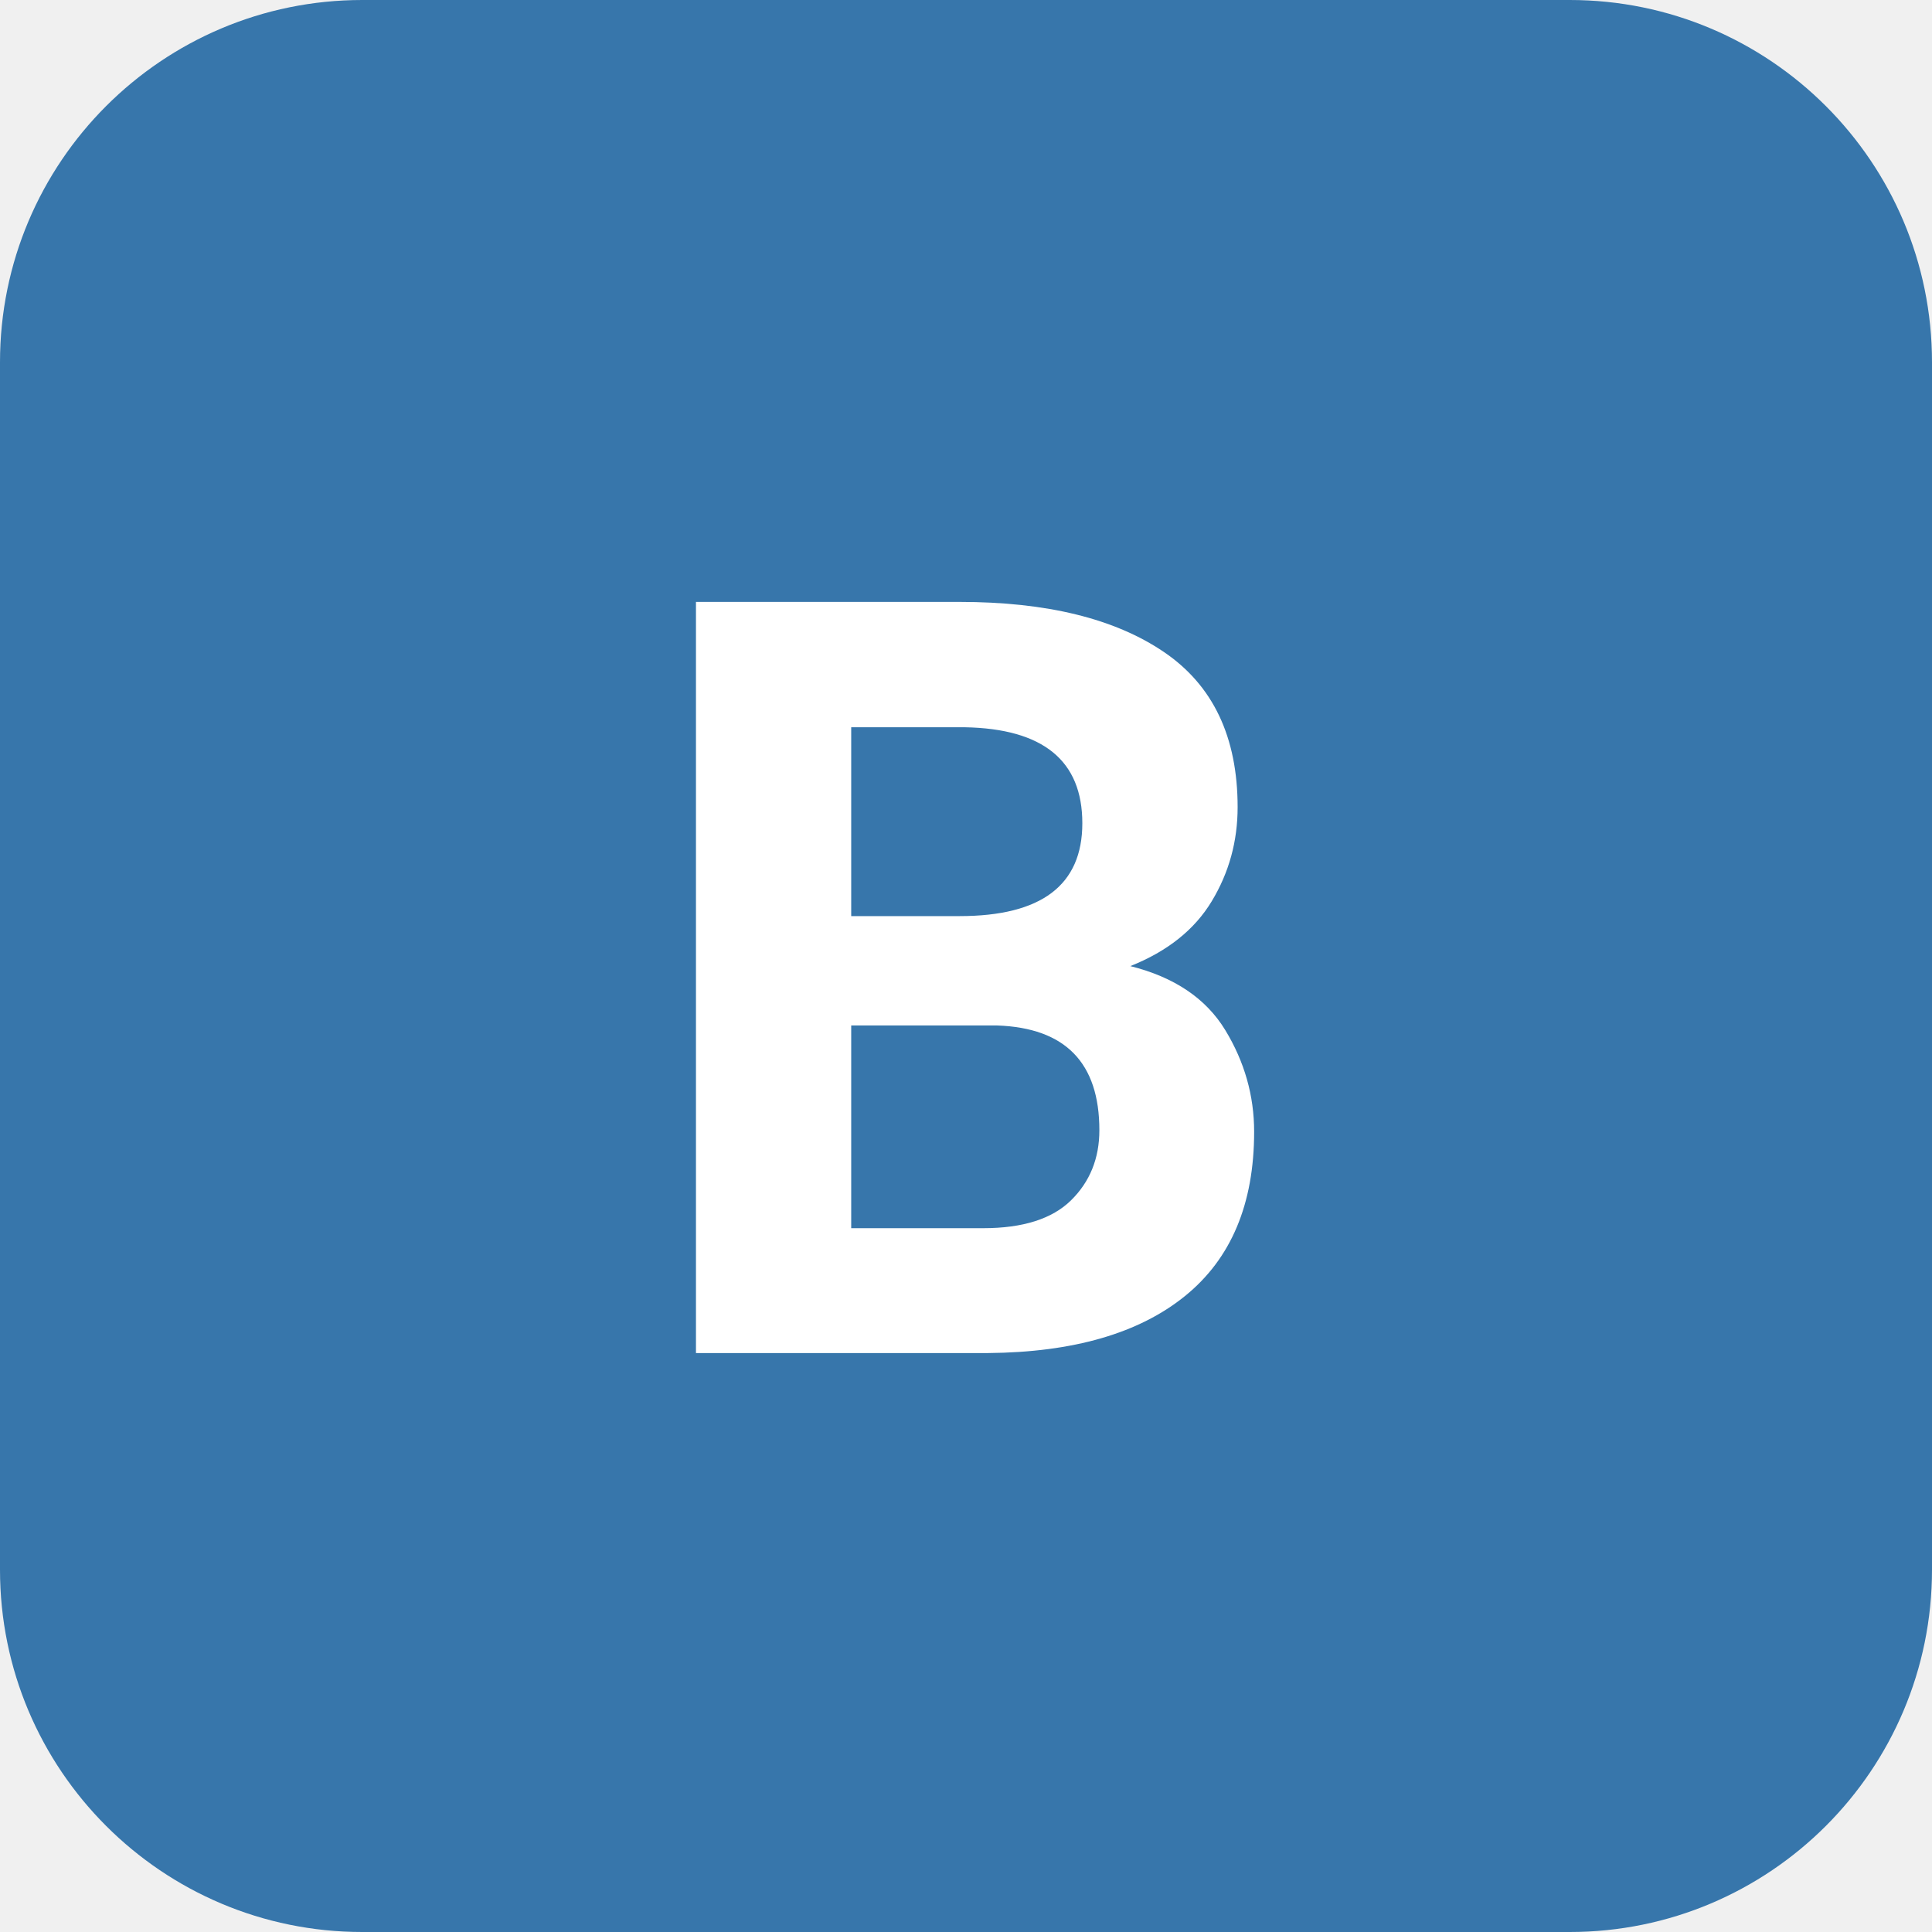
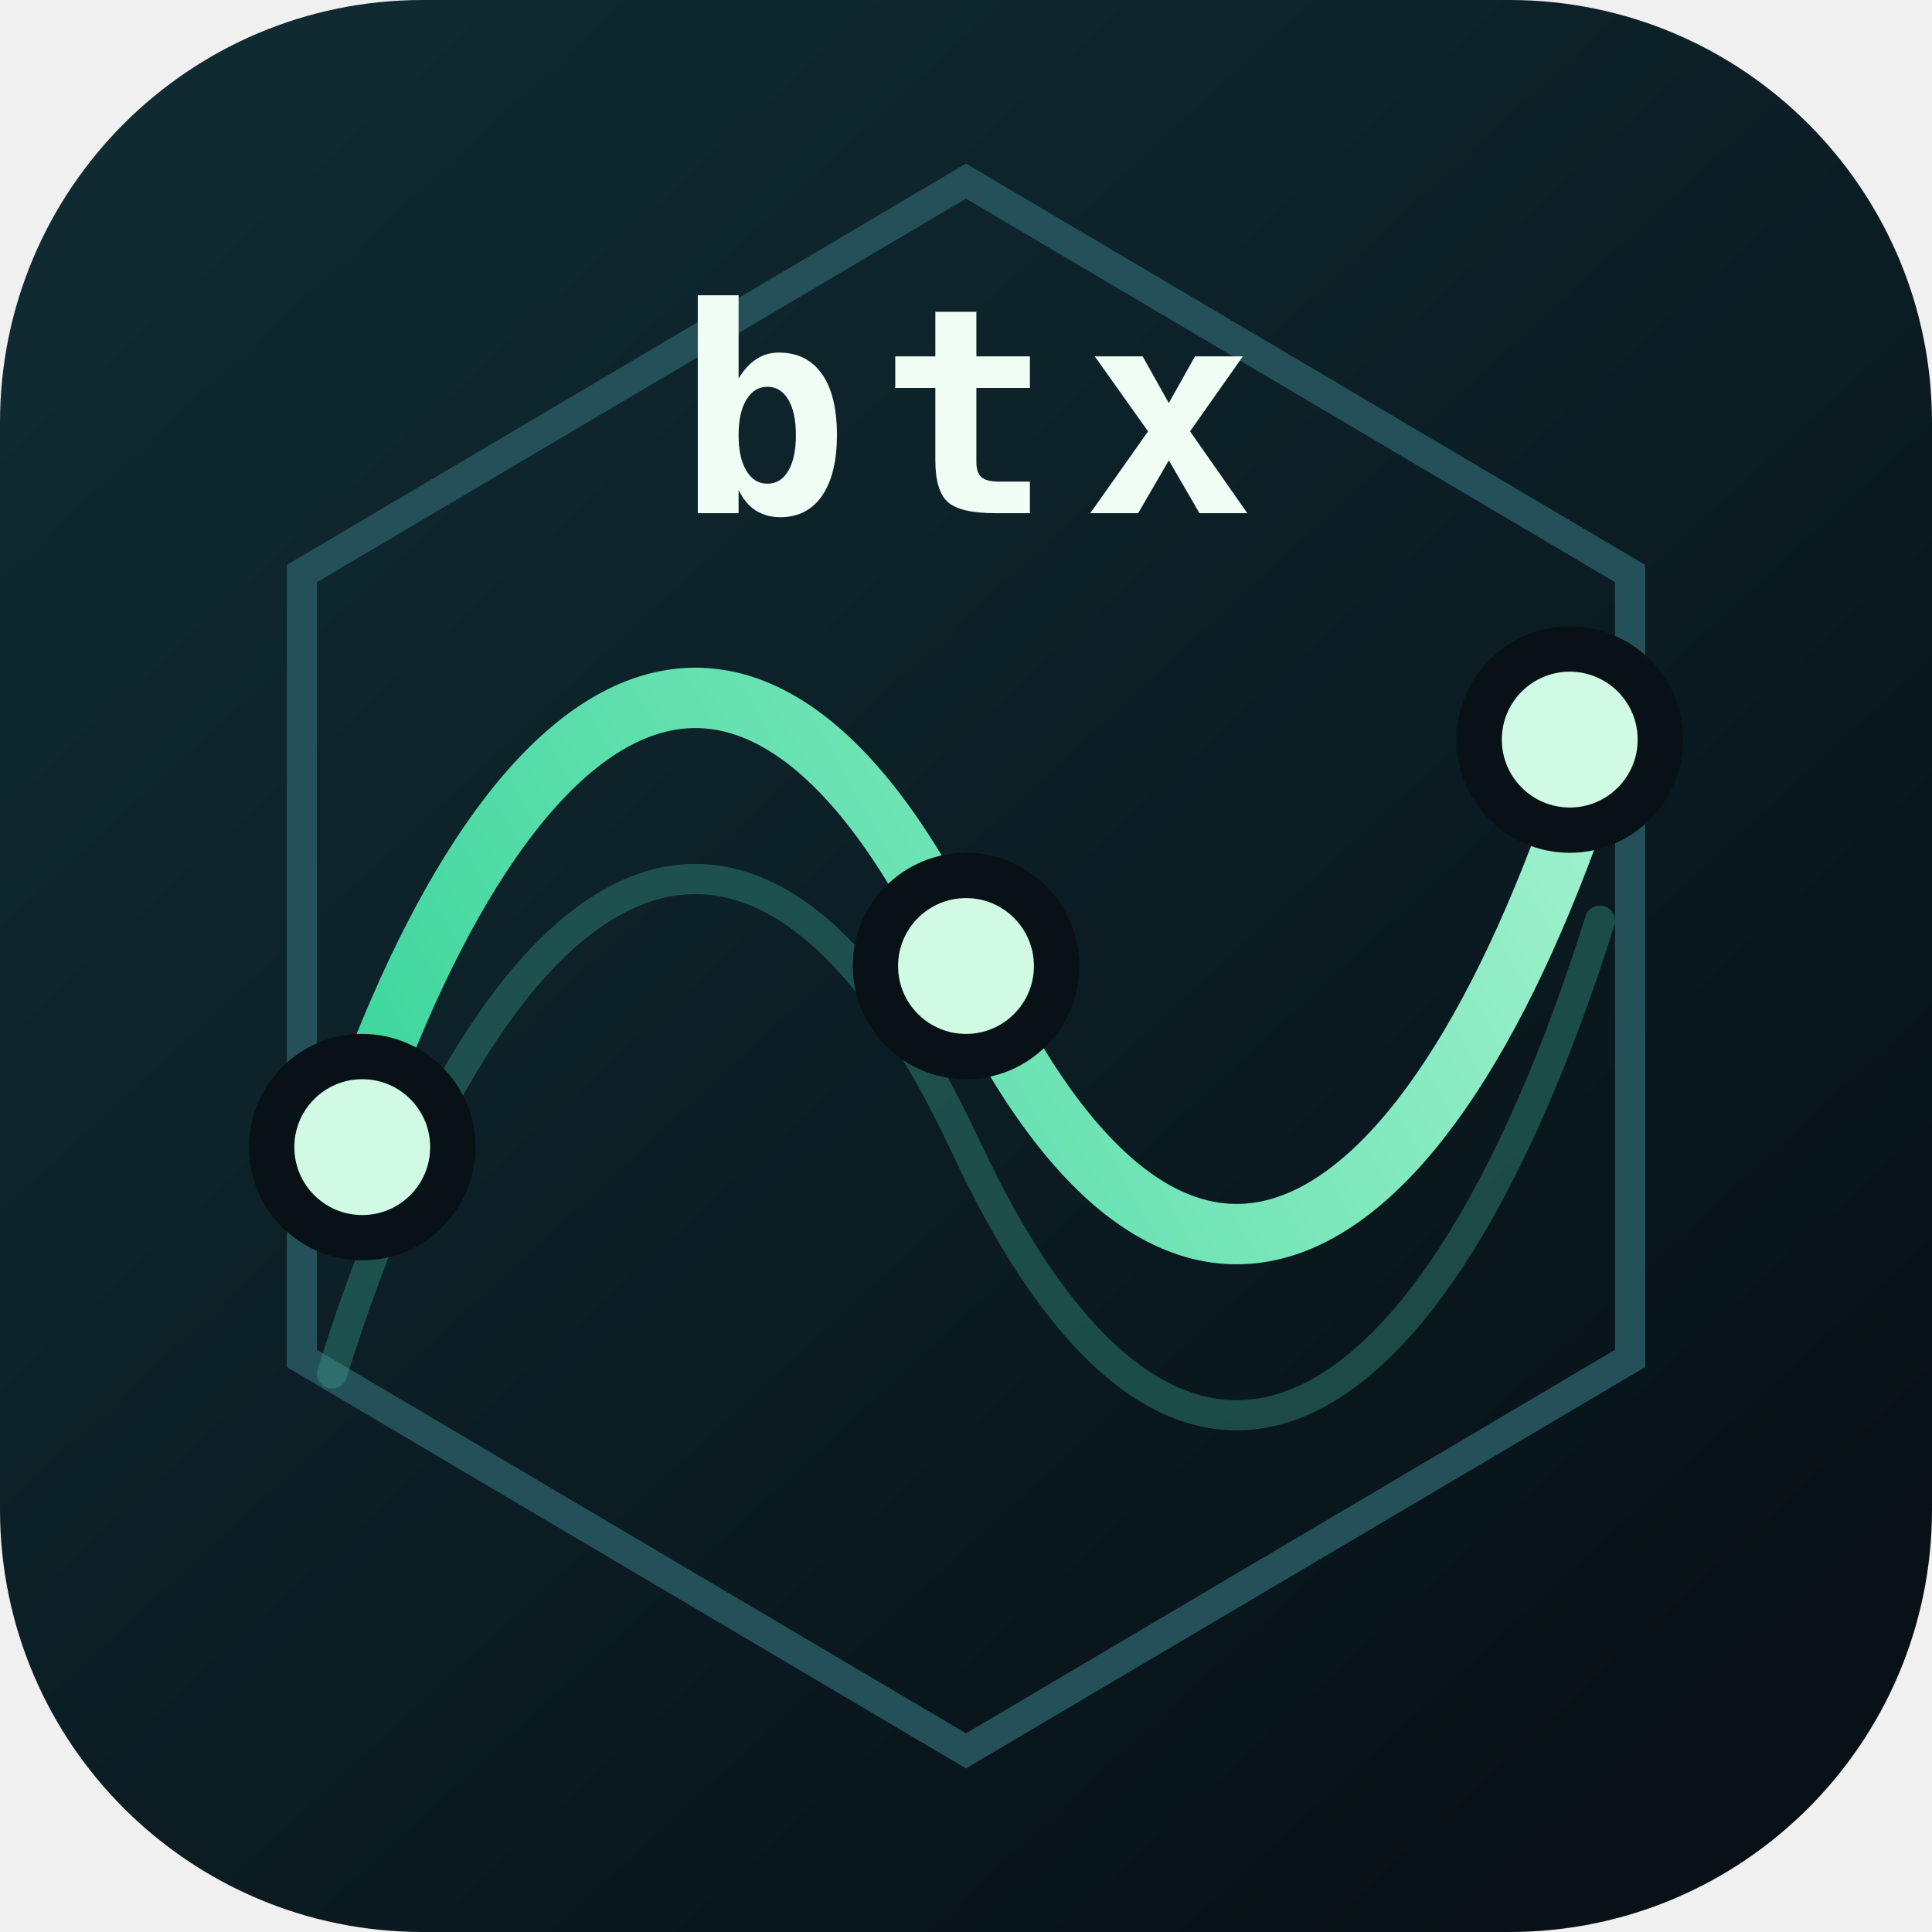
- <svg xmlns="http://www.w3.org/2000/svg" viewBox="0 0 512 512" width="512" height="512" role="img" aria-label="btx logo">
-   <rect width="512" height="512" rx="96" fill="#3776AB" />
-   <text x="50%" y="55%" text-anchor="middle" dominant-baseline="middle" font-family="ui-sans-serif, system-ui, -apple-system, Segoe UI, Roboto, Helvetica, Arial, sans-serif" font-size="280" font-weight="700" fill="#FFFFFF">B</text>
+ <svg xmlns="http://www.w3.org/2000/svg" viewBox="0 0 128 128" role="img" aria-labelledby="title desc">
+   <defs>
+     <linearGradient id="bg" x1="16" y1="12" x2="112" y2="116" gradientUnits="userSpaceOnUse">
+       <stop stop-color="#102a32" />
+       <stop offset="1" stop-color="#071116" />
+     </linearGradient>
+     <linearGradient id="signal" x1="22" y1="86" x2="106" y2="39" gradientUnits="userSpaceOnUse">
+       <stop stop-color="#34d399" />
+       <stop offset="1" stop-color="#a7f3d0" />
+     </linearGradient>
+   </defs>
+   <rect width="128" height="128" rx="28" fill="url(#bg)" />
+   <path d="M64 12 108 38v52l-44 26-44-26V38L64 12Z" fill="none" stroke="#24505a" stroke-width="2" />
+   <path d="M22 79c11-35 28-45 42-15s31 20 42-15" fill="none" stroke="url(#signal)" stroke-width="4" stroke-linecap="round" />
+   <path d="M22 91c11-35 28-45 42-15s31 20 42-15" fill="none" stroke="#3aa18c" stroke-opacity=".38" stroke-width="2" stroke-linecap="round" />
+   <g fill="#d1fae5" stroke="#071116" stroke-width="3">
+     <circle cx="24" cy="76" r="6" />
+     <circle cx="64" cy="64" r="6" />
+     <circle cx="104" cy="49" r="6" />
+   </g>
+   <text x="64" y="34" text-anchor="middle" font-family="ui-monospace, SFMono-Regular, Menlo, monospace" font-size="19" font-weight="700" letter-spacing="2" fill="#f0fdf4">btx</text>
</svg>
